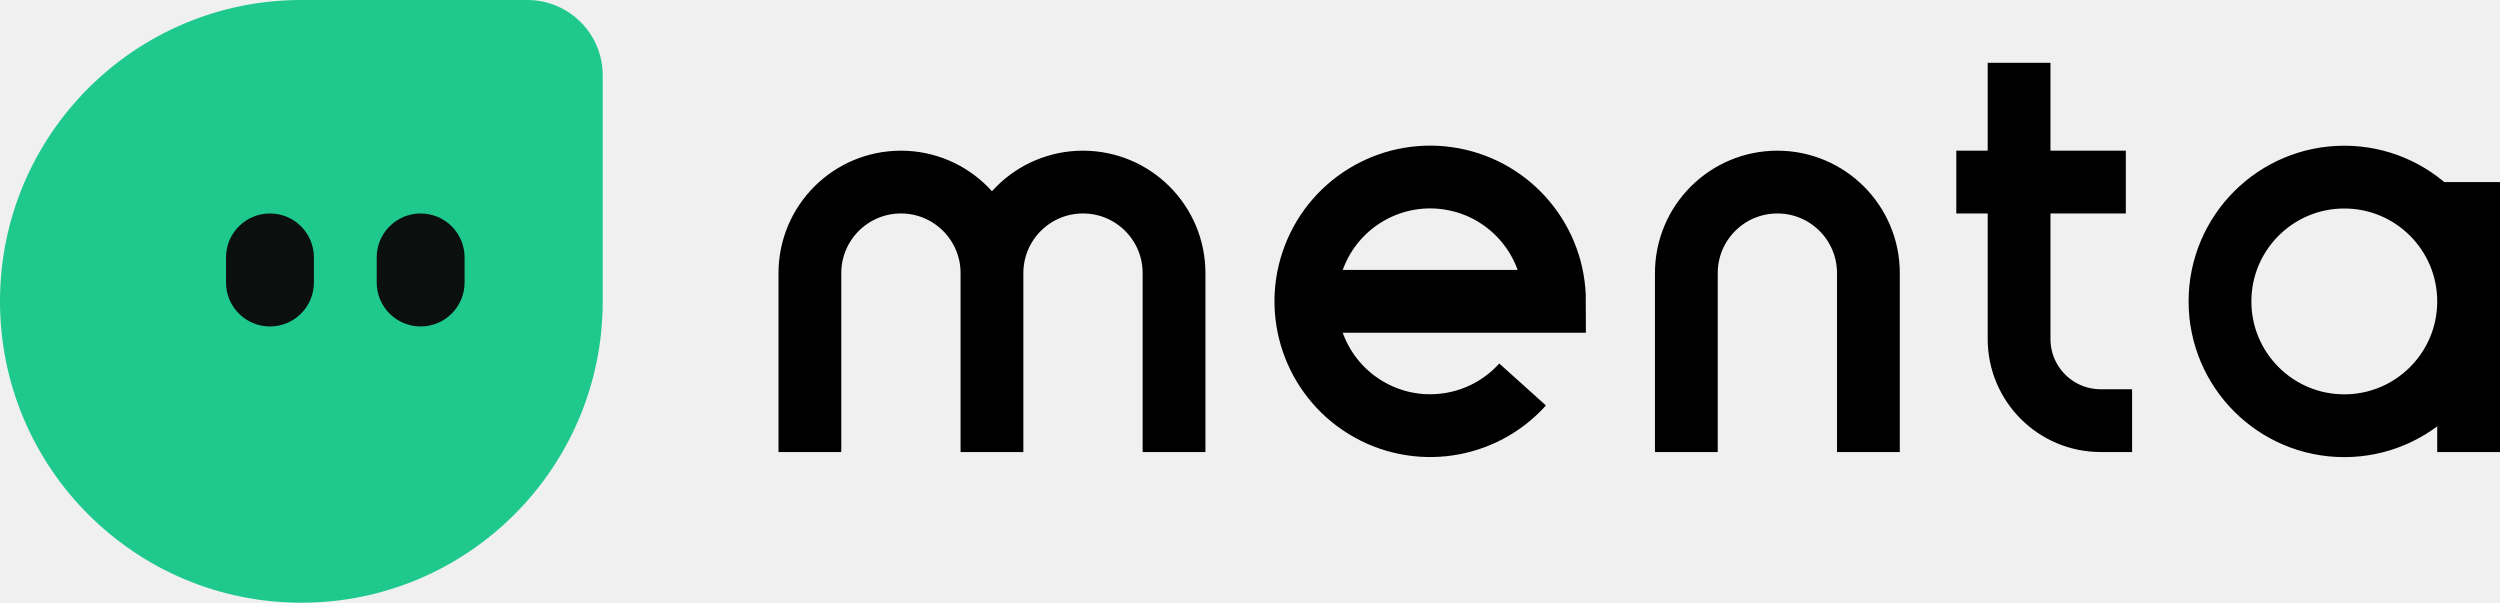
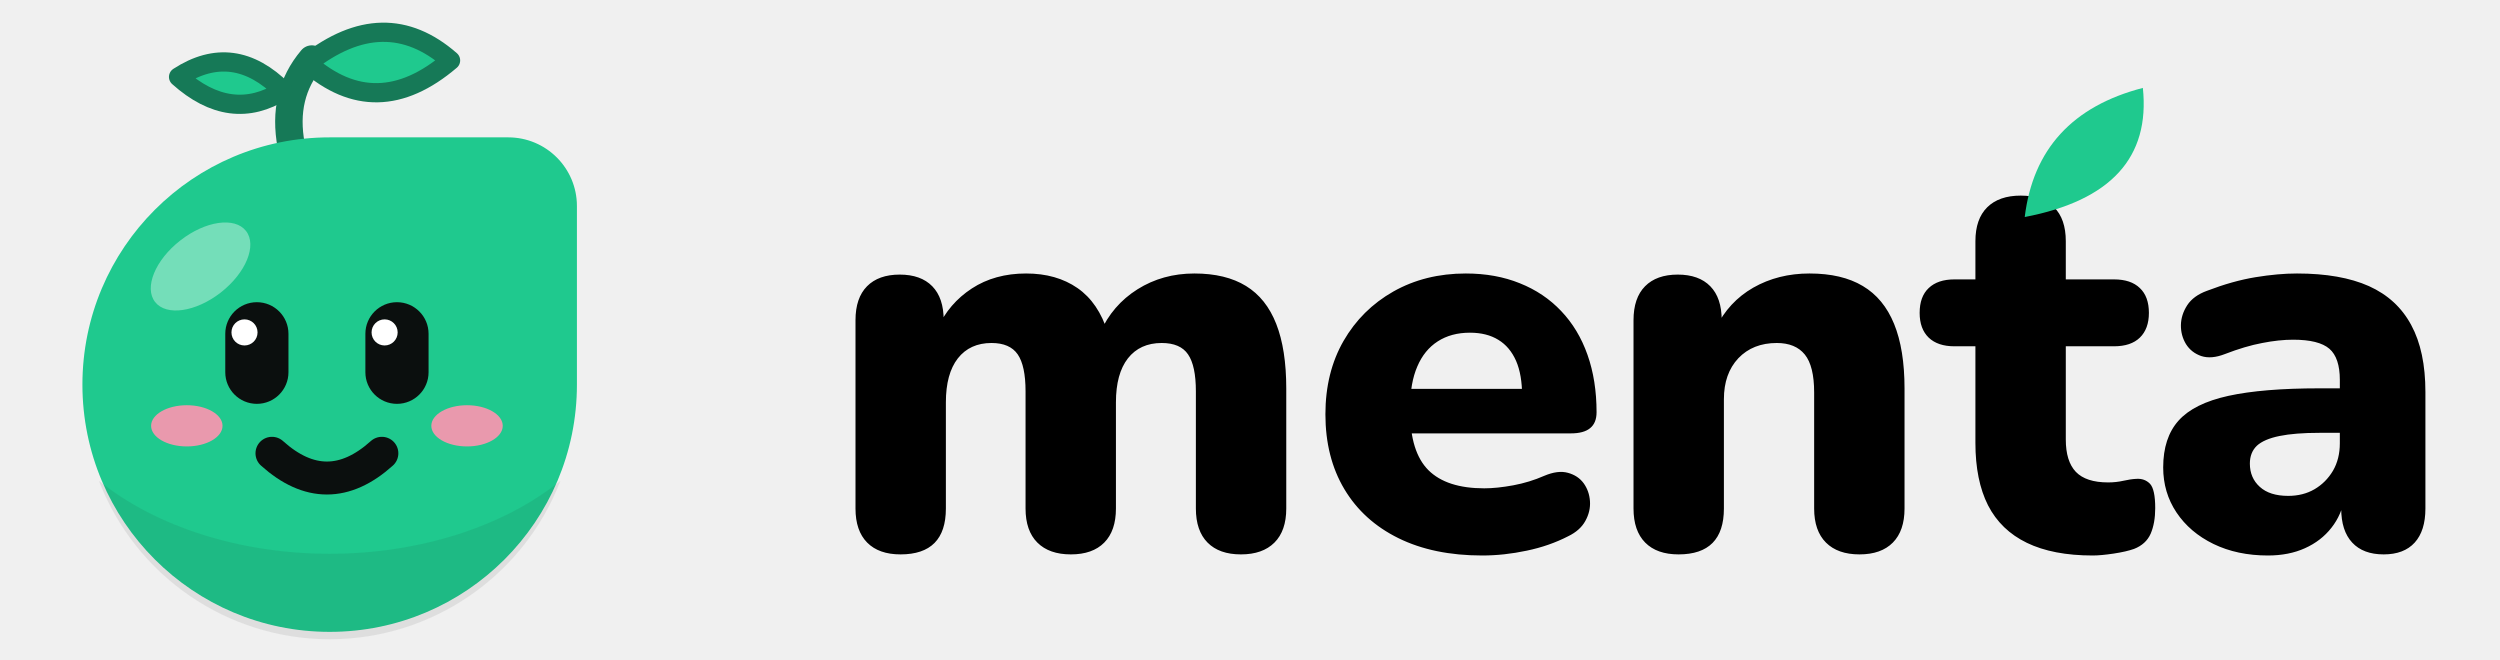
- <svg xmlns="http://www.w3.org/2000/svg" viewBox="0 0 199.1 48" role="img" aria-label="Menta">
-   <path fill="#1FC98E" d="M24 0h18a6 6 0 0 1 6 6v18A24 24 0 1 1 24 0z" />
-   <path fill="#0B0F0E" d="M18 20.5a3.5 3.5 0 0 1 7 0v2a3.5 3.5 0 0 1-7 0zM30 20.5a3.5 3.5 0 0 1 7 0v2a3.5 3.5 0 0 1-7 0z" />
-   <path fill="none" stroke="currentColor" stroke-width="5" transform="translate(62 -4)" d="M2.5 40V25.75a7.25 7.25 0 0 1 14.5 0V40M17 25.75a7.25 7.25 0 0 1 14.5 0V40M42 28H61.8A9.9 9.9 0 1 0 59.26 34.62M72.3 40V25.75a7.25 7.25 0 0 1 14.5 0V40M98.8 9V31a6.5 6.5 0 0 0 6.5 6.5H107.8M93.8 18.5H107.3M134.6 18.5V40M134.6 28A9.9 9.9 0 1 0 134.6 28.01" />
+ <svg xmlns="http://www.w3.org/2000/svg" viewBox="0 0 182 48" role="img" aria-label="Menta">
+   <path fill="none" stroke="#167957" stroke-width="2" stroke-linecap="round" d="M21.2 10.6q-.7-3.7 1.5-6.3" />
+   <path fill="#1FC98E" stroke="#167957" stroke-width="1.4" stroke-linejoin="round" d="M22.4 4.6q5.6-4.4 10.4-.2q-5.4 4.6-10.4.2z" />
+   <path fill="#1FC98E" stroke="#167957" stroke-width="1.4" stroke-linejoin="round" d="M20.6 6.6q-3.6-3.6-7.6-1q3.8 3.4 7.6 1z" />
+   <path fill="#1FC98E" d="M24 10h13a5 5 0 0 1 5 5v13A18 18 0 1 1 24 10z" />
+   <path fill="#0B0F0E" opacity=".08" d="M7.2 35a18 18 0 0 0 33.6 0a22 15 0 0 1-33.6 0z" />
+   <ellipse cx="14.6" cy="19.4" rx="4.2" ry="2.4" transform="rotate(-38 14.6 19.4)" fill="#fff" opacity=".38" />
+   <g fill="#FF94B0" opacity=".9">
+     <ellipse cx="13.6" cy="31" rx="2.6" ry="1.5" />
+     <ellipse cx="34" cy="31" rx="2.6" ry="1.5" />
+   </g>
+   <path fill="#0B0F0E" d="M16.4 24.3a2.3 2.3 0 0 1 4.6 0v2.8a2.3 2.3 0 0 1-4.6 0zM26.6 24.3a2.3 2.3 0 0 1 4.6 0v2.8a2.3 2.3 0 0 1-4.6 0z" />
+   <g fill="#fff">
+     <circle cx="17.8" cy="24.2" r=".95" />
+     <circle cx="28" cy="24.2" r=".95" />
+   </g>
+   <path fill="none" stroke="#0B0F0E" stroke-width="2.4" stroke-linecap="round" d="M19.8 33q4 3.6 8 0" />
+   <g transform="translate(60 40)">
+     <path fill="currentColor" d="M5.56 0.36Q3.98 0.36 3.13 -0.5Q2.28 -1.36 2.28 -2.98V-16.69Q2.28 -18.31 3.12 -19.16Q3.96 -20.01 5.5 -20.01Q7.04 -20.01 7.87 -19.16Q8.7 -18.31 8.7 -16.69V-14.33L8.26 -16.1Q9.08 -17.91 10.75 -19Q12.42 -20.09 14.7 -20.09Q16.91 -20.09 18.44 -19.03Q19.97 -17.97 20.65 -15.78H20.09Q20.98 -17.79 22.81 -18.94Q24.64 -20.09 26.95 -20.09Q29.23 -20.09 30.71 -19.18Q32.18 -18.28 32.91 -16.42Q33.64 -14.56 33.64 -11.71V-2.98Q33.64 -1.36 32.78 -0.5Q31.92 0.36 30.34 0.36Q28.76 0.36 27.91 -0.5Q27.06 -1.36 27.06 -2.98V-11.51Q27.06 -13.37 26.49 -14.2Q25.93 -15.03 24.57 -15.03Q22.99 -15.03 22.11 -13.91Q21.24 -12.79 21.24 -10.71V-2.98Q21.24 -1.36 20.39 -0.5Q19.54 0.36 17.96 0.36Q16.38 0.36 15.52 -0.5Q14.66 -1.36 14.66 -2.98V-11.51Q14.66 -13.37 14.09 -14.2Q13.52 -15.03 12.18 -15.03Q10.61 -15.03 9.73 -13.91Q8.86 -12.79 8.86 -10.71V-2.98Q8.86 0.36 5.56 0.36Z M47.9 0.44Q44.37 0.44 41.81 -0.82Q39.25 -2.08 37.87 -4.39Q36.49 -6.7 36.49 -9.84Q36.49 -12.88 37.81 -15.18Q39.13 -17.47 41.44 -18.78Q43.76 -20.09 46.71 -20.09Q48.89 -20.09 50.64 -19.38Q52.4 -18.68 53.65 -17.36Q54.91 -16.04 55.57 -14.17Q56.23 -12.3 56.23 -9.99Q56.23 -9.21 55.76 -8.83Q55.3 -8.45 54.36 -8.45H41.96V-11.69H51.43L50.81 -11.17Q50.81 -12.72 50.37 -13.73Q49.92 -14.75 49.08 -15.26Q48.24 -15.78 47.01 -15.78Q45.65 -15.78 44.67 -15.15Q43.69 -14.52 43.18 -13.32Q42.66 -12.12 42.66 -10.37V-10.05Q42.66 -7.1 43.99 -5.77Q45.32 -4.45 48.05 -4.45Q48.98 -4.45 50.17 -4.67Q51.35 -4.89 52.42 -5.36Q53.41 -5.78 54.14 -5.58Q54.88 -5.38 55.29 -4.82Q55.7 -4.25 55.75 -3.51Q55.8 -2.77 55.41 -2.07Q55.03 -1.38 54.16 -0.96Q52.78 -0.25 51.14 0.09Q49.5 0.44 47.9 0.44Z M62.2 0.36Q60.62 0.36 59.77 -0.5Q58.92 -1.36 58.92 -2.98V-16.69Q58.92 -18.31 59.76 -19.16Q60.6 -20.01 62.14 -20.01Q63.68 -20.01 64.51 -19.16Q65.34 -18.31 65.34 -16.69V-14.62L64.9 -16.1Q65.84 -18.03 67.64 -19.06Q69.45 -20.09 71.73 -20.09Q74.09 -20.09 75.61 -19.18Q77.13 -18.28 77.89 -16.42Q78.65 -14.56 78.65 -11.71V-2.98Q78.65 -1.36 77.8 -0.5Q76.95 0.36 75.37 0.36Q73.79 0.36 72.93 -0.5Q72.07 -1.36 72.07 -2.98V-11.43Q72.07 -13.35 71.39 -14.19Q70.71 -15.03 69.35 -15.03Q67.61 -15.03 66.55 -13.92Q65.5 -12.8 65.5 -10.94V-2.98Q65.5 0.36 62.2 0.36Z M92.35 0.44Q89.46 0.44 87.56 -0.48Q85.66 -1.4 84.73 -3.21Q83.81 -5.03 83.81 -7.76V-14.79H82.28Q81.07 -14.79 80.41 -15.42Q79.75 -16.06 79.75 -17.22Q79.75 -18.41 80.41 -19.03Q81.07 -19.66 82.28 -19.66H83.81V-22.44Q83.81 -24.06 84.67 -24.91Q85.53 -25.76 87.11 -25.76Q88.69 -25.76 89.54 -24.91Q90.39 -24.06 90.39 -22.44V-19.66H93.9Q95.13 -19.66 95.78 -19.03Q96.44 -18.41 96.44 -17.22Q96.44 -16.06 95.78 -15.42Q95.13 -14.79 93.9 -14.79H90.39V-8Q90.39 -6.42 91.12 -5.65Q91.86 -4.88 93.47 -4.88Q94.06 -4.88 94.58 -5Q95.1 -5.12 95.53 -5.14Q96.13 -5.18 96.52 -4.78Q96.9 -4.37 96.9 -3.01Q96.9 -1.92 96.57 -1.15Q96.23 -0.38 95.36 -0.04Q94.8 0.16 93.88 0.3Q92.95 0.44 92.35 0.44Z M105.1 0.44Q102.87 0.44 101.14 -0.4Q99.42 -1.24 98.45 -2.69Q97.48 -4.14 97.48 -5.97Q97.48 -8.13 98.6 -9.38Q99.72 -10.63 102.22 -11.18Q104.72 -11.73 108.87 -11.73H111.02V-8.49H108.87Q107.07 -8.49 105.95 -8.26Q104.82 -8.03 104.3 -7.55Q103.79 -7.06 103.79 -6.25Q103.79 -5.21 104.51 -4.56Q105.23 -3.9 106.58 -3.9Q107.66 -3.9 108.49 -4.38Q109.33 -4.87 109.84 -5.73Q110.34 -6.59 110.34 -7.73V-12.34Q110.34 -13.95 109.58 -14.61Q108.81 -15.27 106.94 -15.27Q105.91 -15.27 104.69 -15.03Q103.46 -14.8 101.96 -14.22Q100.98 -13.84 100.25 -14.08Q99.53 -14.33 99.14 -14.95Q98.76 -15.58 98.77 -16.33Q98.78 -17.08 99.23 -17.78Q99.68 -18.47 100.67 -18.83Q102.55 -19.55 104.2 -19.82Q105.85 -20.09 107.22 -20.09Q110.4 -20.09 112.46 -19.17Q114.52 -18.24 115.54 -16.33Q116.57 -14.43 116.57 -11.46V-2.98Q116.57 -1.36 115.79 -0.5Q115.01 0.36 113.53 0.36Q112.04 0.36 111.24 -0.5Q110.44 -1.36 110.44 -2.98V-4.24L110.71 -3.84Q110.48 -2.53 109.73 -1.58Q108.98 -0.62 107.8 -0.09Q106.63 0.44 105.1 0.44Z" />
+     <path fill="#1FC98E" d="M87.4 -24.2q.9-7.4 8.6-9.4q.8 7.6-8.6 9.4z" />
+   </g>
</svg>
